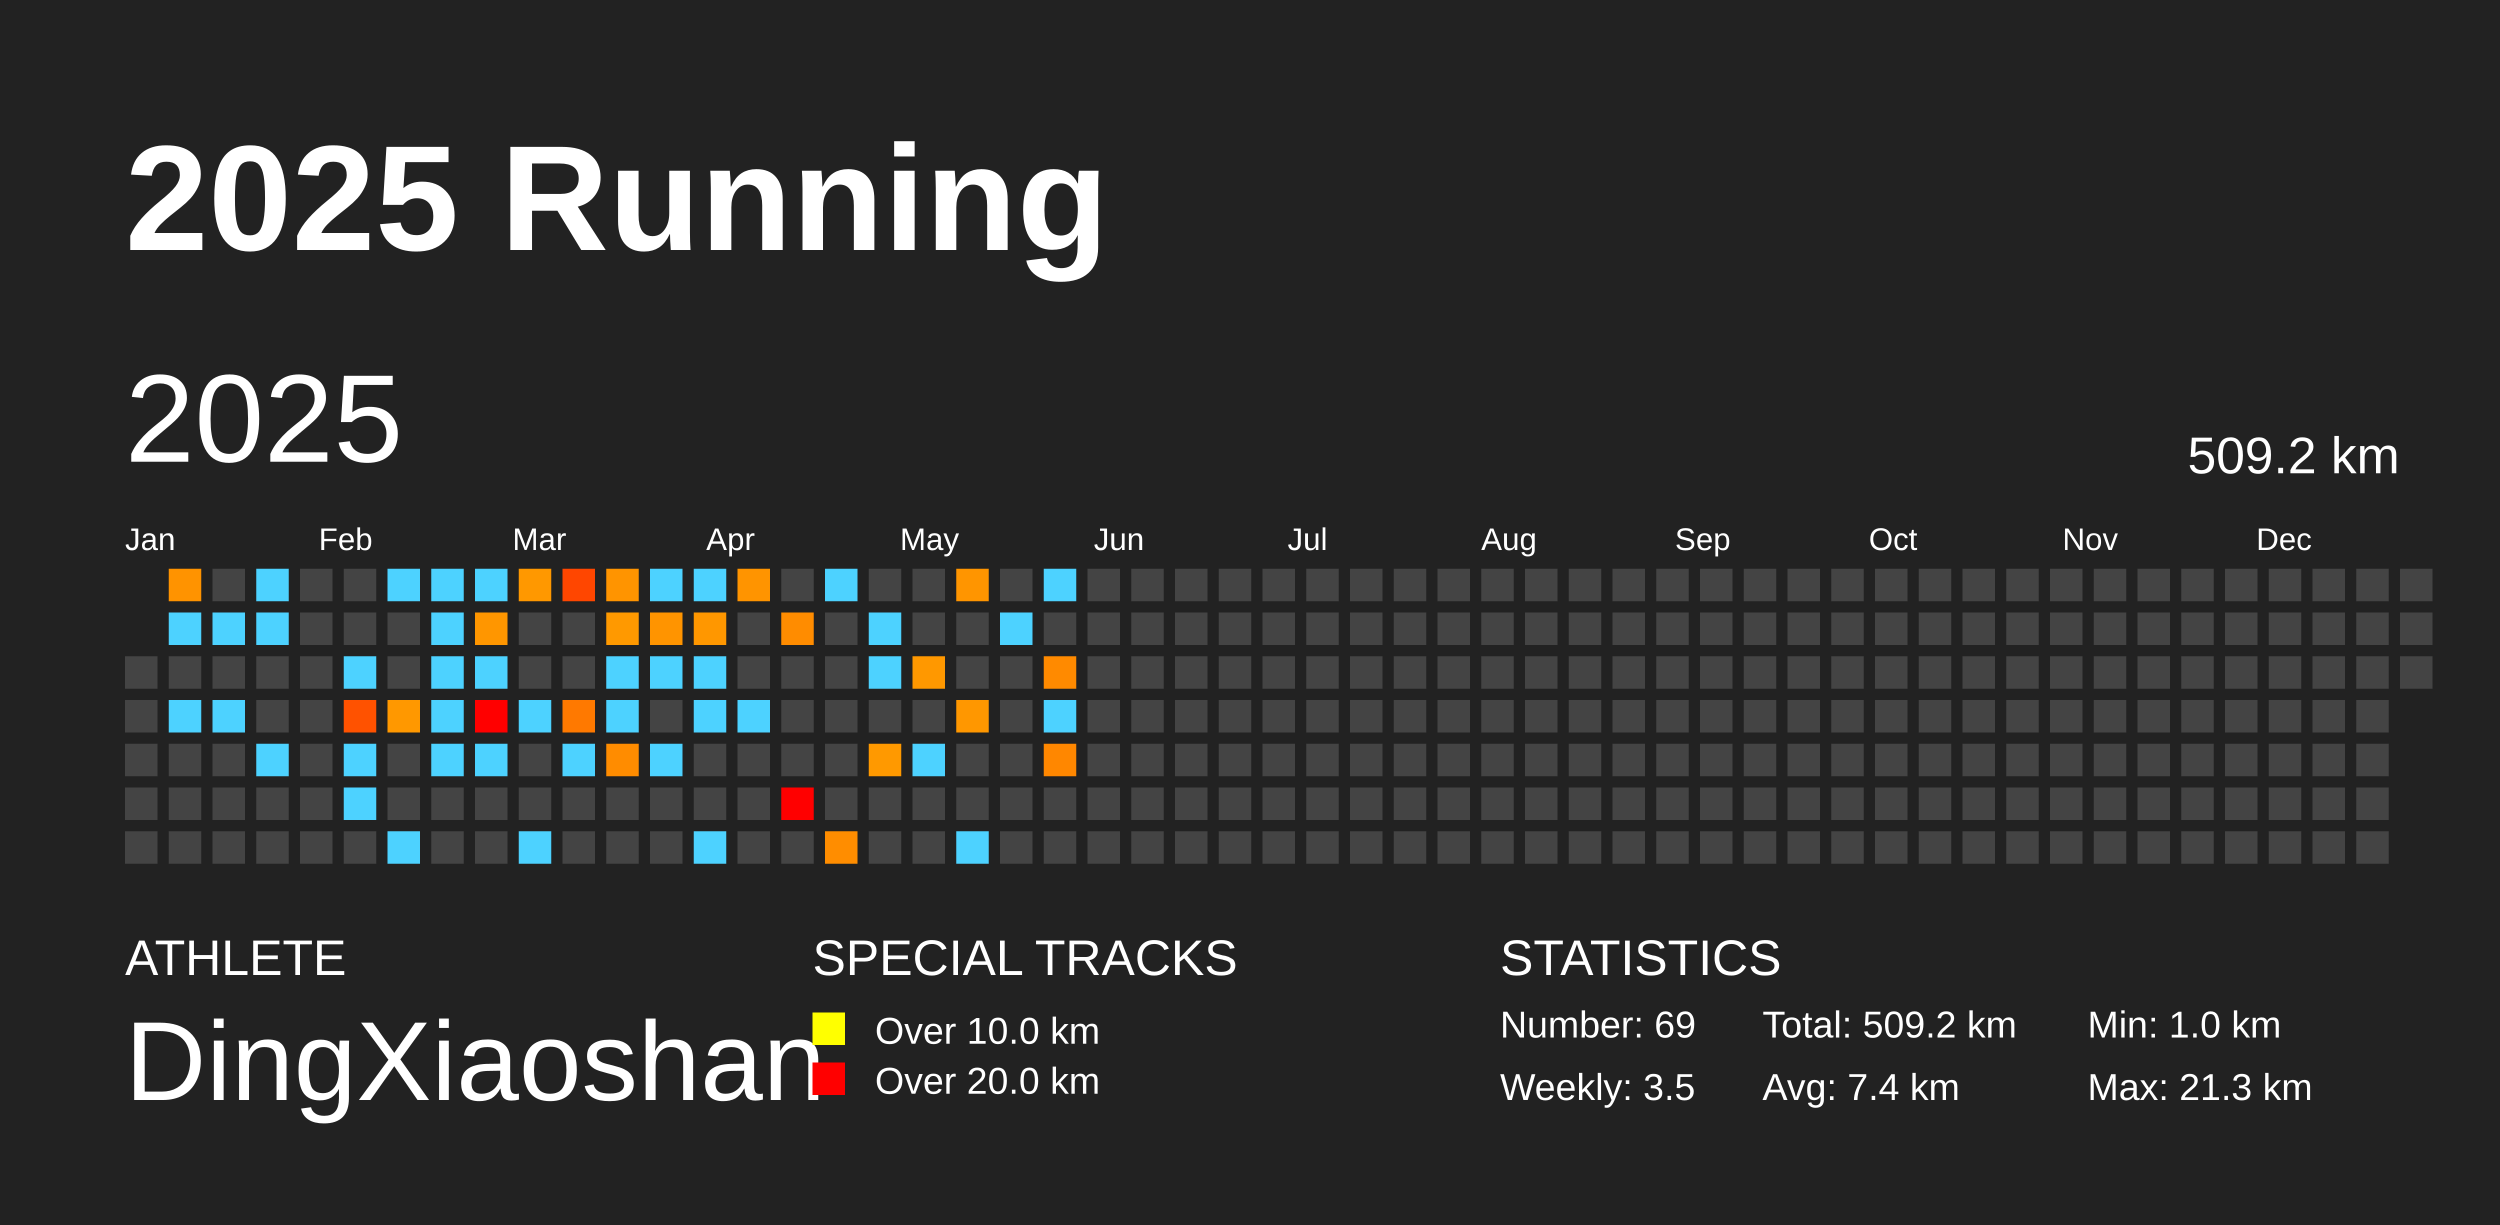
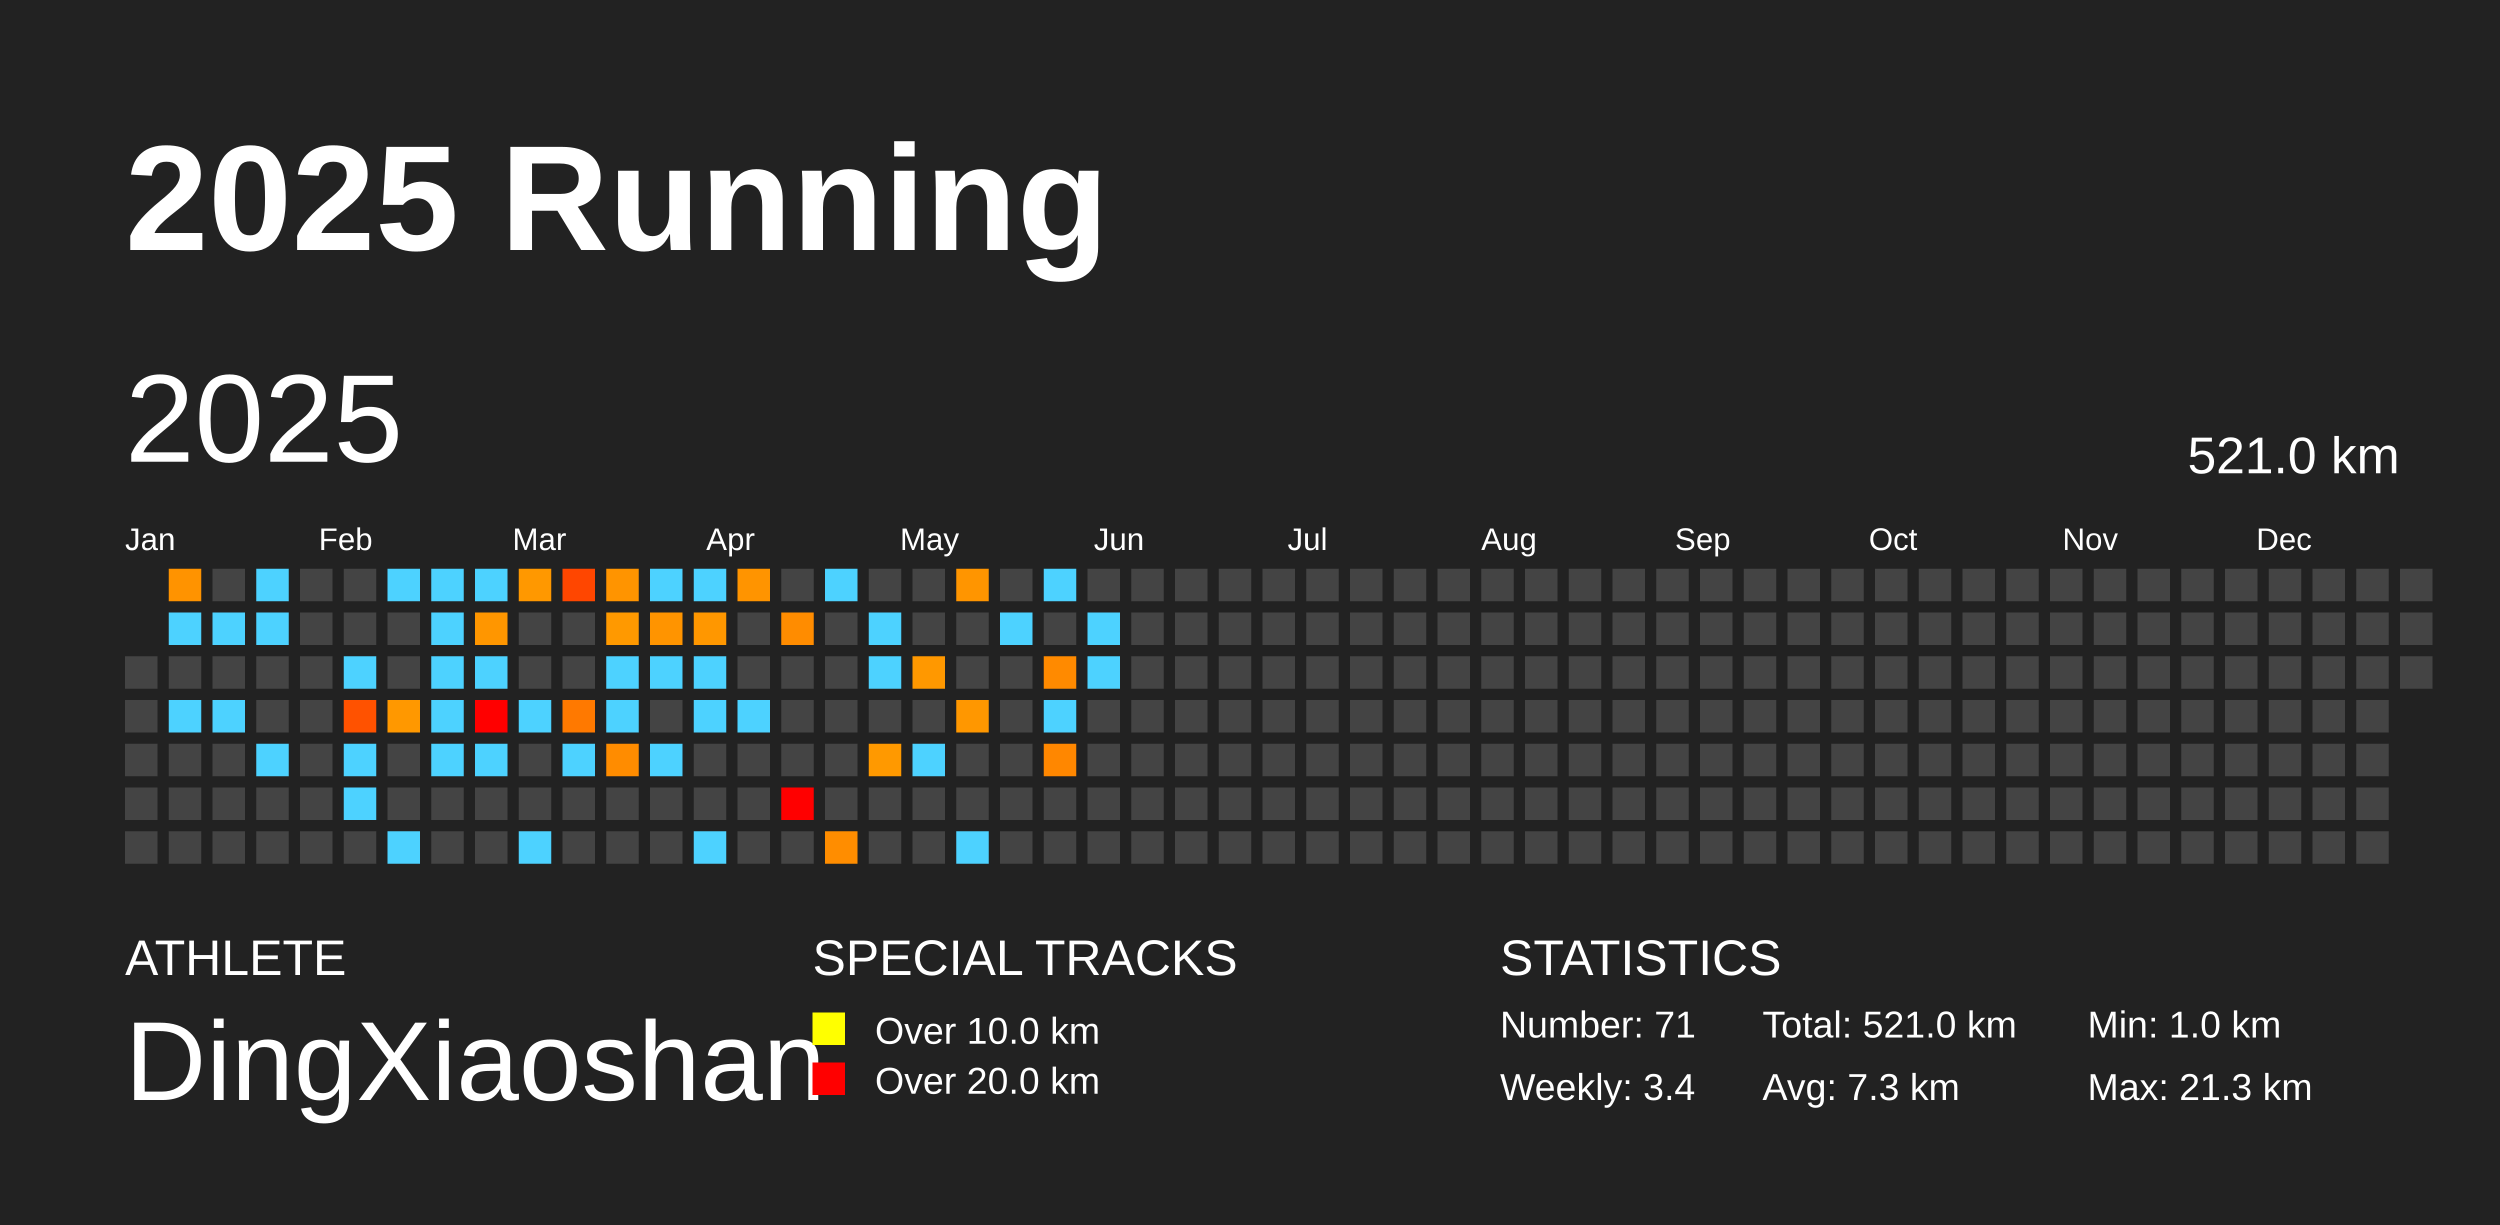
<svg xmlns="http://www.w3.org/2000/svg" baseProfile="full" height="98mm" version="1.1" viewBox="0,0,200,98" width="200mm">
  <defs />
  <rect fill="#222222" height="98" width="200" x="0" y="0" />
  <text fill="#FFFFFF" style="font-size:12px; font-family:Arial; font-weight:bold;" x="10" y="20">2025 Running</text>
  <text fill="#FFFFFF" style="font-size:4px; font-family:Arial" x="10" y="78">ATHLETE</text>
  <text fill="#FFFFFF" style="font-size:9px; font-family:Arial" x="10" y="88">DingXiaoshan</text>
  <text fill="#FFFFFF" style="font-size:4px; font-family:Arial" x="65" y="78">SPECIAL TRACKS</text>
  <rect fill="yellow" height="2.6" width="2.6" x="65" y="81" />
  <text fill="#FFFFFF" style="font-size:3px; font-family:Arial" x="70" y="83.5">Over 10.0 km</text>
  <rect fill="red" height="2.6" width="2.6" x="65" y="85" />
  <text fill="#FFFFFF" style="font-size:3px; font-family:Arial" x="70" y="87.5">Over 20.0 km</text>
  <text fill="#FFFFFF" style="font-size:4px; font-family:Arial" x="120" y="78">STATISTICS</text>
-   <text fill="#FFFFFF" style="font-size:3px; font-family:Arial" x="120" y="83">Number: 69</text>
-   <text fill="#FFFFFF" style="font-size:3px; font-family:Arial" x="120" y="88">Weekly: 3.5</text>
-   <text fill="#FFFFFF" style="font-size:3px; font-family:Arial" x="141" y="83">Total: 509.2 km</text>
-   <text fill="#FFFFFF" style="font-size:3px; font-family:Arial" x="141" y="88">Avg: 7.4 km</text>
+   <text fill="#FFFFFF" style="font-size:3px; font-family:Arial" x="120" y="83">Number: 71</text>
+   <text fill="#FFFFFF" style="font-size:3px; font-family:Arial" x="120" y="88">Weekly: 3.4</text>
+   <text fill="#FFFFFF" style="font-size:3px; font-family:Arial" x="141" y="83">Total: 521.0 km</text>
+   <text fill="#FFFFFF" style="font-size:3px; font-family:Arial" x="141" y="88">Avg: 7.3 km</text>
  <text fill="#FFFFFF" style="font-size:3px; font-family:Arial" x="167" y="83">Min: 1.0 km</text>
  <text fill="#FFFFFF" style="font-size:3px; font-family:Arial" x="167" y="88">Max: 21.3 km</text>
  <text dominant-baseline="hanging" fill="#FFFFFF" style="font-size:10.0px; font-family:Arial;" x="10" y="30">2025</text>
-   <text dominant-baseline="hanging" fill="#FFFFFF" style="font-size:4.125px; font-family:Arial;" x="175" y="35">509.2 km</text>
+   <text dominant-baseline="hanging" fill="#FFFFFF" style="font-size:4.125px; font-family:Arial;" x="175" y="35">521.0 km</text>
  <text fill="#FFFFFF" style="font-size:2.5px; font-family:Arial" x="10.0" y="44">Jan</text>
  <text fill="#FFFFFF" style="font-size:2.5px; font-family:Arial" x="25.5" y="44">Feb</text>
  <text fill="#FFFFFF" style="font-size:2.5px; font-family:Arial" x="41.0" y="44">Mar</text>
  <text fill="#FFFFFF" style="font-size:2.5px; font-family:Arial" x="56.5" y="44">Apr</text>
  <text fill="#FFFFFF" style="font-size:2.5px; font-family:Arial" x="72.0" y="44">May</text>
  <text fill="#FFFFFF" style="font-size:2.5px; font-family:Arial" x="87.5" y="44">Jun</text>
  <text fill="#FFFFFF" style="font-size:2.5px; font-family:Arial" x="103.0" y="44">Jul</text>
  <text fill="#FFFFFF" style="font-size:2.5px; font-family:Arial" x="118.5" y="44">Aug</text>
  <text fill="#FFFFFF" style="font-size:2.5px; font-family:Arial" x="134.0" y="44">Sep</text>
  <text fill="#FFFFFF" style="font-size:2.5px; font-family:Arial" x="149.5" y="44">Oct</text>
  <text fill="#FFFFFF" style="font-size:2.5px; font-family:Arial" x="165.0" y="44">Nov</text>
  <text fill="#FFFFFF" style="font-size:2.5px; font-family:Arial" x="180.5" y="44">Dec</text>
  <rect fill="#444444" height="2.6" width="2.6" x="10.0" y="52.5" />
  <rect fill="#444444" height="2.6" width="2.6" x="10.0" y="56.0" />
  <rect fill="#444444" height="2.6" width="2.6" x="10.0" y="59.5" />
  <rect fill="#444444" height="2.6" width="2.6" x="10.0" y="63.0" />
  <rect fill="#444444" height="2.6" width="2.6" x="10.0" y="66.5" />
  <rect fill="#ff9300" height="2.6" width="2.6" x="13.5" y="45.5" />
  <rect fill="#4dd2ff" height="2.6" width="2.6" x="13.5" y="49.0" />
  <rect fill="#444444" height="2.6" width="2.6" x="13.5" y="52.5" />
  <rect fill="#4dd2ff" height="2.6" width="2.6" x="13.5" y="56.0" />
  <rect fill="#444444" height="2.6" width="2.6" x="13.5" y="59.5" />
  <rect fill="#444444" height="2.6" width="2.6" x="13.5" y="63.0" />
  <rect fill="#444444" height="2.6" width="2.6" x="13.5" y="66.5" />
  <rect fill="#444444" height="2.6" width="2.6" x="17.0" y="45.5" />
  <rect fill="#4dd2ff" height="2.6" width="2.6" x="17.0" y="49.0" />
  <rect fill="#444444" height="2.6" width="2.6" x="17.0" y="52.5" />
  <rect fill="#4dd2ff" height="2.6" width="2.6" x="17.0" y="56.0" />
  <rect fill="#444444" height="2.6" width="2.6" x="17.0" y="59.5" />
  <rect fill="#444444" height="2.6" width="2.6" x="17.0" y="63.0" />
  <rect fill="#444444" height="2.6" width="2.6" x="17.0" y="66.5" />
  <rect fill="#4dd2ff" height="2.6" width="2.6" x="20.5" y="45.5" />
  <rect fill="#4dd2ff" height="2.6" width="2.6" x="20.5" y="49.0" />
  <rect fill="#444444" height="2.6" width="2.6" x="20.5" y="52.5" />
  <rect fill="#444444" height="2.6" width="2.6" x="20.5" y="56.0" />
  <rect fill="#4dd2ff" height="2.6" width="2.6" x="20.5" y="59.5" />
  <rect fill="#444444" height="2.6" width="2.6" x="20.5" y="63.0" />
  <rect fill="#444444" height="2.6" width="2.6" x="20.5" y="66.5" />
  <rect fill="#444444" height="2.6" width="2.6" x="24.0" y="45.5" />
  <rect fill="#444444" height="2.6" width="2.6" x="24.0" y="49.0" />
  <rect fill="#444444" height="2.6" width="2.6" x="24.0" y="52.5" />
  <rect fill="#444444" height="2.6" width="2.6" x="24.0" y="56.0" />
  <rect fill="#444444" height="2.6" width="2.6" x="24.0" y="59.5" />
  <rect fill="#444444" height="2.6" width="2.6" x="24.0" y="63.0" />
  <rect fill="#444444" height="2.6" width="2.6" x="24.0" y="66.5" />
  <rect fill="#444444" height="2.6" width="2.6" x="27.5" y="45.5" />
  <rect fill="#444444" height="2.6" width="2.6" x="27.5" y="49.0" />
  <rect fill="#4dd2ff" height="2.6" width="2.6" x="27.5" y="52.5" />
  <rect fill="#ff5200" height="2.6" width="2.6" x="27.5" y="56.0" />
  <rect fill="#4dd2ff" height="2.6" width="2.6" x="27.5" y="59.5" />
  <rect fill="#4dd2ff" height="2.6" width="2.6" x="27.5" y="63.0" />
  <rect fill="#444444" height="2.6" width="2.6" x="27.5" y="66.5" />
  <rect fill="#4dd2ff" height="2.6" width="2.6" x="31.0" y="45.5" />
  <rect fill="#444444" height="2.6" width="2.6" x="31.0" y="49.0" />
  <rect fill="#444444" height="2.6" width="2.6" x="31.0" y="52.5" />
  <rect fill="#ff9800" height="2.6" width="2.6" x="31.0" y="56.0" />
  <rect fill="#444444" height="2.6" width="2.6" x="31.0" y="59.5" />
  <rect fill="#444444" height="2.6" width="2.6" x="31.0" y="63.0" />
  <rect fill="#4dd2ff" height="2.6" width="2.6" x="31.0" y="66.5" />
  <rect fill="#4dd2ff" height="2.6" width="2.6" x="34.5" y="45.5" />
  <rect fill="#4dd2ff" height="2.6" width="2.6" x="34.5" y="49.0" />
  <rect fill="#4dd2ff" height="2.6" width="2.6" x="34.5" y="52.5" />
  <rect fill="#4dd2ff" height="2.6" width="2.6" x="34.5" y="56.0" />
  <rect fill="#4dd2ff" height="2.6" width="2.6" x="34.5" y="59.5" />
  <rect fill="#444444" height="2.6" width="2.6" x="34.5" y="63.0" />
  <rect fill="#444444" height="2.6" width="2.6" x="34.5" y="66.5" />
  <rect fill="#4dd2ff" height="2.6" width="2.6" x="38.0" y="45.5" />
  <rect fill="#ff9600" height="2.6" width="2.6" x="38.0" y="49.0" />
  <rect fill="#4dd2ff" height="2.6" width="2.6" x="38.0" y="52.5" />
  <rect fill="red" height="2.6" width="2.6" x="38.0" y="56.0" />
  <rect fill="#4dd2ff" height="2.6" width="2.6" x="38.0" y="59.5" />
  <rect fill="#444444" height="2.6" width="2.6" x="38.0" y="63.0" />
  <rect fill="#444444" height="2.6" width="2.6" x="38.0" y="66.5" />
  <rect fill="#ff9800" height="2.6" width="2.6" x="41.5" y="45.5" />
  <rect fill="#444444" height="2.6" width="2.6" x="41.5" y="49.0" />
  <rect fill="#444444" height="2.6" width="2.6" x="41.5" y="52.5" />
  <rect fill="#4dd2ff" height="2.6" width="2.6" x="41.5" y="56.0" />
  <rect fill="#444444" height="2.6" width="2.6" x="41.5" y="59.5" />
  <rect fill="#444444" height="2.6" width="2.6" x="41.5" y="63.0" />
  <rect fill="#4dd2ff" height="2.6" width="2.6" x="41.5" y="66.5" />
  <rect fill="#ff4600" height="2.6" width="2.6" x="45.0" y="45.5" />
  <rect fill="#444444" height="2.6" width="2.6" x="45.0" y="49.0" />
  <rect fill="#444444" height="2.6" width="2.6" x="45.0" y="52.5" />
  <rect fill="#ff7900" height="2.6" width="2.6" x="45.0" y="56.0" />
  <rect fill="#4dd2ff" height="2.6" width="2.6" x="45.0" y="59.5" />
  <rect fill="#444444" height="2.6" width="2.6" x="45.0" y="63.0" />
  <rect fill="#444444" height="2.6" width="2.6" x="45.0" y="66.5" />
  <rect fill="#ff9400" height="2.6" width="2.6" x="48.5" y="45.5" />
  <rect fill="#ff9900" height="2.6" width="2.6" x="48.5" y="49.0" />
  <rect fill="#4dd2ff" height="2.6" width="2.6" x="48.5" y="52.5" />
  <rect fill="#4dd2ff" height="2.6" width="2.6" x="48.5" y="56.0" />
  <rect fill="#ff8c00" height="2.6" width="2.6" x="48.5" y="59.5" />
  <rect fill="#444444" height="2.6" width="2.6" x="48.5" y="63.0" />
  <rect fill="#444444" height="2.6" width="2.6" x="48.5" y="66.5" />
  <rect fill="#4dd2ff" height="2.6" width="2.6" x="52.0" y="45.5" />
  <rect fill="#ff9400" height="2.6" width="2.6" x="52.0" y="49.0" />
  <rect fill="#4dd2ff" height="2.6" width="2.6" x="52.0" y="52.5" />
  <rect fill="#444444" height="2.6" width="2.6" x="52.0" y="56.0" />
  <rect fill="#4dd2ff" height="2.6" width="2.6" x="52.0" y="59.5" />
  <rect fill="#444444" height="2.6" width="2.6" x="52.0" y="63.0" />
  <rect fill="#444444" height="2.6" width="2.6" x="52.0" y="66.5" />
  <rect fill="#4dd2ff" height="2.6" width="2.6" x="55.5" y="45.5" />
  <rect fill="#ff9700" height="2.6" width="2.6" x="55.5" y="49.0" />
  <rect fill="#4dd2ff" height="2.6" width="2.6" x="55.5" y="52.5" />
  <rect fill="#4dd2ff" height="2.6" width="2.6" x="55.5" y="56.0" />
  <rect fill="#444444" height="2.6" width="2.6" x="55.5" y="59.5" />
  <rect fill="#444444" height="2.6" width="2.6" x="55.5" y="63.0" />
  <rect fill="#4dd2ff" height="2.6" width="2.6" x="55.5" y="66.5" />
  <rect fill="#ff9400" height="2.6" width="2.6" x="59.0" y="45.5" />
  <rect fill="#444444" height="2.6" width="2.6" x="59.0" y="49.0" />
  <rect fill="#444444" height="2.6" width="2.6" x="59.0" y="52.5" />
  <rect fill="#4dd2ff" height="2.6" width="2.6" x="59.0" y="56.0" />
  <rect fill="#444444" height="2.6" width="2.6" x="59.0" y="59.5" />
  <rect fill="#444444" height="2.6" width="2.6" x="59.0" y="63.0" />
  <rect fill="#444444" height="2.6" width="2.6" x="59.0" y="66.5" />
  <rect fill="#444444" height="2.6" width="2.6" x="62.5" y="45.5" />
  <rect fill="#ff8c00" height="2.6" width="2.6" x="62.5" y="49.0" />
  <rect fill="#444444" height="2.6" width="2.6" x="62.5" y="52.5" />
  <rect fill="#444444" height="2.6" width="2.6" x="62.5" y="56.0" />
  <rect fill="#444444" height="2.6" width="2.6" x="62.5" y="59.5" />
  <rect fill="red" height="2.6" width="2.6" x="62.5" y="63.0" />
  <rect fill="#444444" height="2.6" width="2.6" x="62.5" y="66.5" />
  <rect fill="#4dd2ff" height="2.6" width="2.6" x="66.0" y="45.5" />
  <rect fill="#444444" height="2.6" width="2.6" x="66.0" y="49.0" />
  <rect fill="#444444" height="2.6" width="2.6" x="66.0" y="52.5" />
  <rect fill="#444444" height="2.6" width="2.6" x="66.0" y="56.0" />
  <rect fill="#444444" height="2.6" width="2.6" x="66.0" y="59.5" />
  <rect fill="#444444" height="2.6" width="2.6" x="66.0" y="63.0" />
  <rect fill="#ff8d00" height="2.6" width="2.6" x="66.0" y="66.5" />
  <rect fill="#444444" height="2.6" width="2.6" x="69.5" y="45.5" />
  <rect fill="#4dd2ff" height="2.6" width="2.6" x="69.5" y="49.0" />
  <rect fill="#4dd2ff" height="2.6" width="2.6" x="69.5" y="52.5" />
  <rect fill="#444444" height="2.6" width="2.6" x="69.5" y="56.0" />
  <rect fill="#ff9900" height="2.6" width="2.6" x="69.5" y="59.5" />
  <rect fill="#444444" height="2.6" width="2.6" x="69.5" y="63.0" />
  <rect fill="#444444" height="2.6" width="2.6" x="69.5" y="66.5" />
  <rect fill="#444444" height="2.6" width="2.6" x="73.0" y="45.5" />
  <rect fill="#444444" height="2.6" width="2.6" x="73.0" y="49.0" />
  <rect fill="#ff9800" height="2.6" width="2.6" x="73.0" y="52.5" />
  <rect fill="#444444" height="2.6" width="2.6" x="73.0" y="56.0" />
  <rect fill="#4dd2ff" height="2.6" width="2.6" x="73.0" y="59.5" />
  <rect fill="#444444" height="2.6" width="2.6" x="73.0" y="63.0" />
  <rect fill="#444444" height="2.6" width="2.6" x="73.0" y="66.5" />
  <rect fill="#ff9500" height="2.6" width="2.6" x="76.5" y="45.5" />
  <rect fill="#444444" height="2.6" width="2.6" x="76.5" y="49.0" />
  <rect fill="#444444" height="2.6" width="2.6" x="76.5" y="52.5" />
  <rect fill="#ff9700" height="2.6" width="2.6" x="76.5" y="56.0" />
  <rect fill="#444444" height="2.6" width="2.6" x="76.5" y="59.5" />
  <rect fill="#444444" height="2.6" width="2.6" x="76.5" y="63.0" />
  <rect fill="#4dd2ff" height="2.6" width="2.6" x="76.5" y="66.5" />
  <rect fill="#444444" height="2.6" width="2.6" x="80.0" y="45.5" />
  <rect fill="#4dd2ff" height="2.6" width="2.6" x="80.0" y="49.0" />
  <rect fill="#444444" height="2.6" width="2.6" x="80.0" y="52.5" />
  <rect fill="#444444" height="2.6" width="2.6" x="80.0" y="56.0" />
  <rect fill="#444444" height="2.6" width="2.6" x="80.0" y="59.5" />
  <rect fill="#444444" height="2.6" width="2.6" x="80.0" y="63.0" />
  <rect fill="#444444" height="2.6" width="2.6" x="80.0" y="66.5" />
  <rect fill="#4dd2ff" height="2.6" width="2.6" x="83.5" y="45.5" />
  <rect fill="#444444" height="2.6" width="2.6" x="83.5" y="49.0" />
  <rect fill="#ff8a00" height="2.6" width="2.6" x="83.5" y="52.5" />
  <rect fill="#4dd2ff" height="2.6" width="2.6" x="83.5" y="56.0" />
  <rect fill="#ff8700" height="2.6" width="2.6" x="83.5" y="59.5" />
  <rect fill="#444444" height="2.6" width="2.6" x="83.5" y="63.0" />
  <rect fill="#444444" height="2.6" width="2.6" x="83.5" y="66.5" />
  <rect fill="#444444" height="2.6" width="2.6" x="87.0" y="45.5" />
-   <rect fill="#444444" height="2.6" width="2.6" x="87.0" y="49.0" />
-   <rect fill="#444444" height="2.6" width="2.6" x="87.0" y="52.5" />
+   <rect fill="#4dd2ff" height="2.6" width="2.6" x="87.0" y="49.0" />
+   <rect fill="#4dd2ff" height="2.6" width="2.6" x="87.0" y="52.5" />
  <rect fill="#444444" height="2.6" width="2.6" x="87.0" y="56.0" />
  <rect fill="#444444" height="2.6" width="2.6" x="87.0" y="59.5" />
  <rect fill="#444444" height="2.6" width="2.6" x="87.0" y="63.0" />
  <rect fill="#444444" height="2.6" width="2.6" x="87.0" y="66.5" />
  <rect fill="#444444" height="2.6" width="2.6" x="90.5" y="45.5" />
  <rect fill="#444444" height="2.6" width="2.6" x="90.5" y="49.0" />
  <rect fill="#444444" height="2.6" width="2.6" x="90.5" y="52.5" />
  <rect fill="#444444" height="2.6" width="2.6" x="90.5" y="56.0" />
  <rect fill="#444444" height="2.6" width="2.6" x="90.5" y="59.5" />
  <rect fill="#444444" height="2.6" width="2.6" x="90.5" y="63.0" />
  <rect fill="#444444" height="2.6" width="2.6" x="90.5" y="66.5" />
  <rect fill="#444444" height="2.6" width="2.6" x="94.0" y="45.5" />
  <rect fill="#444444" height="2.6" width="2.6" x="94.0" y="49.0" />
  <rect fill="#444444" height="2.6" width="2.6" x="94.0" y="52.5" />
  <rect fill="#444444" height="2.6" width="2.6" x="94.0" y="56.0" />
  <rect fill="#444444" height="2.6" width="2.6" x="94.0" y="59.5" />
  <rect fill="#444444" height="2.6" width="2.6" x="94.0" y="63.0" />
  <rect fill="#444444" height="2.6" width="2.6" x="94.0" y="66.5" />
  <rect fill="#444444" height="2.6" width="2.6" x="97.5" y="45.5" />
  <rect fill="#444444" height="2.6" width="2.6" x="97.5" y="49.0" />
  <rect fill="#444444" height="2.6" width="2.6" x="97.5" y="52.5" />
  <rect fill="#444444" height="2.6" width="2.6" x="97.5" y="56.0" />
  <rect fill="#444444" height="2.6" width="2.6" x="97.5" y="59.5" />
  <rect fill="#444444" height="2.6" width="2.6" x="97.5" y="63.0" />
  <rect fill="#444444" height="2.6" width="2.6" x="97.5" y="66.5" />
  <rect fill="#444444" height="2.6" width="2.6" x="101.0" y="45.5" />
  <rect fill="#444444" height="2.6" width="2.6" x="101.0" y="49.0" />
  <rect fill="#444444" height="2.6" width="2.6" x="101.0" y="52.5" />
  <rect fill="#444444" height="2.6" width="2.6" x="101.0" y="56.0" />
  <rect fill="#444444" height="2.6" width="2.6" x="101.0" y="59.5" />
  <rect fill="#444444" height="2.6" width="2.6" x="101.0" y="63.0" />
  <rect fill="#444444" height="2.6" width="2.6" x="101.0" y="66.5" />
  <rect fill="#444444" height="2.6" width="2.6" x="104.5" y="45.5" />
  <rect fill="#444444" height="2.6" width="2.6" x="104.5" y="49.0" />
  <rect fill="#444444" height="2.6" width="2.6" x="104.5" y="52.5" />
  <rect fill="#444444" height="2.6" width="2.6" x="104.5" y="56.0" />
  <rect fill="#444444" height="2.6" width="2.6" x="104.5" y="59.5" />
  <rect fill="#444444" height="2.6" width="2.6" x="104.5" y="63.0" />
  <rect fill="#444444" height="2.6" width="2.6" x="104.5" y="66.5" />
  <rect fill="#444444" height="2.6" width="2.6" x="108.0" y="45.5" />
  <rect fill="#444444" height="2.6" width="2.6" x="108.0" y="49.0" />
  <rect fill="#444444" height="2.6" width="2.6" x="108.0" y="52.5" />
  <rect fill="#444444" height="2.6" width="2.6" x="108.0" y="56.0" />
  <rect fill="#444444" height="2.6" width="2.6" x="108.0" y="59.5" />
  <rect fill="#444444" height="2.6" width="2.6" x="108.0" y="63.0" />
  <rect fill="#444444" height="2.6" width="2.6" x="108.0" y="66.5" />
  <rect fill="#444444" height="2.6" width="2.6" x="111.5" y="45.5" />
  <rect fill="#444444" height="2.6" width="2.6" x="111.5" y="49.0" />
  <rect fill="#444444" height="2.6" width="2.6" x="111.5" y="52.5" />
  <rect fill="#444444" height="2.6" width="2.6" x="111.5" y="56.0" />
  <rect fill="#444444" height="2.6" width="2.6" x="111.5" y="59.5" />
  <rect fill="#444444" height="2.6" width="2.6" x="111.5" y="63.0" />
  <rect fill="#444444" height="2.6" width="2.6" x="111.5" y="66.5" />
  <rect fill="#444444" height="2.6" width="2.6" x="115.0" y="45.5" />
  <rect fill="#444444" height="2.6" width="2.6" x="115.0" y="49.0" />
  <rect fill="#444444" height="2.6" width="2.6" x="115.0" y="52.5" />
  <rect fill="#444444" height="2.6" width="2.6" x="115.0" y="56.0" />
  <rect fill="#444444" height="2.6" width="2.6" x="115.0" y="59.5" />
  <rect fill="#444444" height="2.6" width="2.6" x="115.0" y="63.0" />
  <rect fill="#444444" height="2.6" width="2.6" x="115.0" y="66.5" />
  <rect fill="#444444" height="2.6" width="2.6" x="118.5" y="45.5" />
  <rect fill="#444444" height="2.6" width="2.6" x="118.5" y="49.0" />
  <rect fill="#444444" height="2.6" width="2.6" x="118.5" y="52.5" />
  <rect fill="#444444" height="2.6" width="2.6" x="118.5" y="56.0" />
  <rect fill="#444444" height="2.6" width="2.6" x="118.5" y="59.5" />
  <rect fill="#444444" height="2.6" width="2.6" x="118.5" y="63.0" />
  <rect fill="#444444" height="2.6" width="2.6" x="118.5" y="66.5" />
  <rect fill="#444444" height="2.6" width="2.6" x="122.0" y="45.5" />
  <rect fill="#444444" height="2.6" width="2.6" x="122.0" y="49.0" />
  <rect fill="#444444" height="2.6" width="2.6" x="122.0" y="52.5" />
  <rect fill="#444444" height="2.6" width="2.6" x="122.0" y="56.0" />
  <rect fill="#444444" height="2.6" width="2.6" x="122.0" y="59.5" />
  <rect fill="#444444" height="2.6" width="2.6" x="122.0" y="63.0" />
  <rect fill="#444444" height="2.6" width="2.6" x="122.0" y="66.5" />
  <rect fill="#444444" height="2.6" width="2.6" x="125.5" y="45.5" />
  <rect fill="#444444" height="2.6" width="2.6" x="125.5" y="49.0" />
  <rect fill="#444444" height="2.6" width="2.6" x="125.5" y="52.5" />
  <rect fill="#444444" height="2.6" width="2.6" x="125.5" y="56.0" />
  <rect fill="#444444" height="2.6" width="2.6" x="125.5" y="59.5" />
  <rect fill="#444444" height="2.6" width="2.6" x="125.5" y="63.0" />
  <rect fill="#444444" height="2.6" width="2.6" x="125.5" y="66.5" />
  <rect fill="#444444" height="2.6" width="2.6" x="129.0" y="45.5" />
  <rect fill="#444444" height="2.6" width="2.6" x="129.0" y="49.0" />
  <rect fill="#444444" height="2.6" width="2.6" x="129.0" y="52.5" />
  <rect fill="#444444" height="2.6" width="2.6" x="129.0" y="56.0" />
  <rect fill="#444444" height="2.6" width="2.6" x="129.0" y="59.5" />
  <rect fill="#444444" height="2.6" width="2.6" x="129.0" y="63.0" />
  <rect fill="#444444" height="2.6" width="2.6" x="129.0" y="66.5" />
  <rect fill="#444444" height="2.6" width="2.6" x="132.5" y="45.5" />
  <rect fill="#444444" height="2.6" width="2.6" x="132.5" y="49.0" />
  <rect fill="#444444" height="2.6" width="2.6" x="132.5" y="52.5" />
  <rect fill="#444444" height="2.6" width="2.6" x="132.5" y="56.0" />
  <rect fill="#444444" height="2.6" width="2.6" x="132.5" y="59.5" />
  <rect fill="#444444" height="2.6" width="2.6" x="132.5" y="63.0" />
  <rect fill="#444444" height="2.6" width="2.6" x="132.5" y="66.5" />
  <rect fill="#444444" height="2.6" width="2.6" x="136.0" y="45.5" />
  <rect fill="#444444" height="2.6" width="2.6" x="136.0" y="49.0" />
  <rect fill="#444444" height="2.6" width="2.6" x="136.0" y="52.5" />
  <rect fill="#444444" height="2.6" width="2.6" x="136.0" y="56.0" />
  <rect fill="#444444" height="2.6" width="2.6" x="136.0" y="59.5" />
  <rect fill="#444444" height="2.6" width="2.6" x="136.0" y="63.0" />
  <rect fill="#444444" height="2.6" width="2.6" x="136.0" y="66.5" />
  <rect fill="#444444" height="2.6" width="2.6" x="139.5" y="45.5" />
  <rect fill="#444444" height="2.6" width="2.6" x="139.5" y="49.0" />
  <rect fill="#444444" height="2.6" width="2.6" x="139.5" y="52.5" />
  <rect fill="#444444" height="2.6" width="2.6" x="139.5" y="56.0" />
  <rect fill="#444444" height="2.6" width="2.6" x="139.5" y="59.5" />
  <rect fill="#444444" height="2.6" width="2.6" x="139.5" y="63.0" />
  <rect fill="#444444" height="2.6" width="2.6" x="139.5" y="66.5" />
  <rect fill="#444444" height="2.6" width="2.6" x="143.0" y="45.5" />
  <rect fill="#444444" height="2.6" width="2.6" x="143.0" y="49.0" />
  <rect fill="#444444" height="2.6" width="2.6" x="143.0" y="52.5" />
  <rect fill="#444444" height="2.6" width="2.6" x="143.0" y="56.0" />
  <rect fill="#444444" height="2.6" width="2.6" x="143.0" y="59.5" />
  <rect fill="#444444" height="2.6" width="2.6" x="143.0" y="63.0" />
  <rect fill="#444444" height="2.6" width="2.6" x="143.0" y="66.5" />
  <rect fill="#444444" height="2.6" width="2.6" x="146.5" y="45.5" />
  <rect fill="#444444" height="2.6" width="2.6" x="146.5" y="49.0" />
  <rect fill="#444444" height="2.6" width="2.6" x="146.5" y="52.5" />
  <rect fill="#444444" height="2.6" width="2.6" x="146.5" y="56.0" />
  <rect fill="#444444" height="2.6" width="2.6" x="146.5" y="59.5" />
  <rect fill="#444444" height="2.6" width="2.6" x="146.5" y="63.0" />
  <rect fill="#444444" height="2.6" width="2.6" x="146.5" y="66.5" />
  <rect fill="#444444" height="2.6" width="2.6" x="150.0" y="45.5" />
  <rect fill="#444444" height="2.6" width="2.6" x="150.0" y="49.0" />
  <rect fill="#444444" height="2.6" width="2.6" x="150.0" y="52.5" />
  <rect fill="#444444" height="2.6" width="2.6" x="150.0" y="56.0" />
  <rect fill="#444444" height="2.6" width="2.6" x="150.0" y="59.5" />
  <rect fill="#444444" height="2.6" width="2.6" x="150.0" y="63.0" />
  <rect fill="#444444" height="2.6" width="2.6" x="150.0" y="66.5" />
  <rect fill="#444444" height="2.6" width="2.6" x="153.5" y="45.5" />
  <rect fill="#444444" height="2.6" width="2.6" x="153.5" y="49.0" />
  <rect fill="#444444" height="2.6" width="2.6" x="153.5" y="52.5" />
  <rect fill="#444444" height="2.6" width="2.6" x="153.5" y="56.0" />
  <rect fill="#444444" height="2.6" width="2.6" x="153.5" y="59.5" />
  <rect fill="#444444" height="2.6" width="2.6" x="153.5" y="63.0" />
  <rect fill="#444444" height="2.6" width="2.6" x="153.5" y="66.5" />
  <rect fill="#444444" height="2.6" width="2.6" x="157.0" y="45.5" />
  <rect fill="#444444" height="2.6" width="2.6" x="157.0" y="49.0" />
  <rect fill="#444444" height="2.6" width="2.6" x="157.0" y="52.5" />
  <rect fill="#444444" height="2.6" width="2.6" x="157.0" y="56.0" />
  <rect fill="#444444" height="2.6" width="2.6" x="157.0" y="59.5" />
  <rect fill="#444444" height="2.6" width="2.6" x="157.0" y="63.0" />
  <rect fill="#444444" height="2.6" width="2.6" x="157.0" y="66.5" />
  <rect fill="#444444" height="2.6" width="2.6" x="160.5" y="45.5" />
  <rect fill="#444444" height="2.6" width="2.6" x="160.5" y="49.0" />
  <rect fill="#444444" height="2.6" width="2.6" x="160.5" y="52.5" />
  <rect fill="#444444" height="2.6" width="2.6" x="160.5" y="56.0" />
  <rect fill="#444444" height="2.6" width="2.6" x="160.5" y="59.5" />
  <rect fill="#444444" height="2.6" width="2.6" x="160.5" y="63.0" />
  <rect fill="#444444" height="2.6" width="2.6" x="160.5" y="66.5" />
  <rect fill="#444444" height="2.6" width="2.6" x="164.0" y="45.5" />
  <rect fill="#444444" height="2.6" width="2.6" x="164.0" y="49.0" />
  <rect fill="#444444" height="2.6" width="2.6" x="164.0" y="52.5" />
  <rect fill="#444444" height="2.6" width="2.6" x="164.0" y="56.0" />
  <rect fill="#444444" height="2.6" width="2.6" x="164.0" y="59.5" />
  <rect fill="#444444" height="2.6" width="2.6" x="164.0" y="63.0" />
  <rect fill="#444444" height="2.6" width="2.6" x="164.0" y="66.5" />
  <rect fill="#444444" height="2.6" width="2.6" x="167.5" y="45.5" />
  <rect fill="#444444" height="2.6" width="2.6" x="167.5" y="49.0" />
  <rect fill="#444444" height="2.6" width="2.6" x="167.5" y="52.5" />
  <rect fill="#444444" height="2.6" width="2.6" x="167.5" y="56.0" />
  <rect fill="#444444" height="2.6" width="2.6" x="167.5" y="59.5" />
  <rect fill="#444444" height="2.6" width="2.6" x="167.5" y="63.0" />
  <rect fill="#444444" height="2.6" width="2.6" x="167.5" y="66.5" />
  <rect fill="#444444" height="2.6" width="2.6" x="171.0" y="45.5" />
  <rect fill="#444444" height="2.6" width="2.6" x="171.0" y="49.0" />
  <rect fill="#444444" height="2.6" width="2.6" x="171.0" y="52.5" />
  <rect fill="#444444" height="2.6" width="2.6" x="171.0" y="56.0" />
  <rect fill="#444444" height="2.6" width="2.6" x="171.0" y="59.5" />
  <rect fill="#444444" height="2.6" width="2.6" x="171.0" y="63.0" />
  <rect fill="#444444" height="2.6" width="2.6" x="171.0" y="66.5" />
  <rect fill="#444444" height="2.6" width="2.6" x="174.5" y="45.5" />
  <rect fill="#444444" height="2.6" width="2.6" x="174.5" y="49.0" />
  <rect fill="#444444" height="2.6" width="2.6" x="174.5" y="52.5" />
  <rect fill="#444444" height="2.6" width="2.6" x="174.5" y="56.0" />
  <rect fill="#444444" height="2.6" width="2.6" x="174.5" y="59.5" />
  <rect fill="#444444" height="2.6" width="2.6" x="174.5" y="63.0" />
  <rect fill="#444444" height="2.6" width="2.6" x="174.5" y="66.5" />
  <rect fill="#444444" height="2.6" width="2.6" x="178.0" y="45.5" />
  <rect fill="#444444" height="2.6" width="2.6" x="178.0" y="49.0" />
  <rect fill="#444444" height="2.6" width="2.6" x="178.0" y="52.5" />
  <rect fill="#444444" height="2.6" width="2.6" x="178.0" y="56.0" />
  <rect fill="#444444" height="2.6" width="2.6" x="178.0" y="59.5" />
  <rect fill="#444444" height="2.6" width="2.6" x="178.0" y="63.0" />
  <rect fill="#444444" height="2.6" width="2.6" x="178.0" y="66.5" />
  <rect fill="#444444" height="2.6" width="2.6" x="181.5" y="45.5" />
  <rect fill="#444444" height="2.6" width="2.6" x="181.5" y="49.0" />
  <rect fill="#444444" height="2.6" width="2.6" x="181.5" y="52.5" />
  <rect fill="#444444" height="2.6" width="2.6" x="181.5" y="56.0" />
  <rect fill="#444444" height="2.6" width="2.6" x="181.5" y="59.5" />
  <rect fill="#444444" height="2.6" width="2.6" x="181.5" y="63.0" />
  <rect fill="#444444" height="2.6" width="2.6" x="181.5" y="66.5" />
  <rect fill="#444444" height="2.6" width="2.6" x="185.0" y="45.5" />
  <rect fill="#444444" height="2.6" width="2.6" x="185.0" y="49.0" />
  <rect fill="#444444" height="2.6" width="2.6" x="185.0" y="52.5" />
  <rect fill="#444444" height="2.6" width="2.6" x="185.0" y="56.0" />
  <rect fill="#444444" height="2.6" width="2.6" x="185.0" y="59.5" />
  <rect fill="#444444" height="2.6" width="2.6" x="185.0" y="63.0" />
  <rect fill="#444444" height="2.6" width="2.6" x="185.0" y="66.5" />
  <rect fill="#444444" height="2.6" width="2.6" x="188.5" y="45.5" />
  <rect fill="#444444" height="2.6" width="2.6" x="188.5" y="49.0" />
  <rect fill="#444444" height="2.6" width="2.6" x="188.5" y="52.5" />
  <rect fill="#444444" height="2.6" width="2.6" x="188.5" y="56.0" />
  <rect fill="#444444" height="2.6" width="2.6" x="188.5" y="59.5" />
  <rect fill="#444444" height="2.6" width="2.6" x="188.5" y="63.0" />
  <rect fill="#444444" height="2.6" width="2.6" x="188.5" y="66.5" />
  <rect fill="#444444" height="2.6" width="2.6" x="192.0" y="45.5" />
  <rect fill="#444444" height="2.6" width="2.6" x="192.0" y="49.0" />
  <rect fill="#444444" height="2.6" width="2.6" x="192.0" y="52.5" />
</svg>
